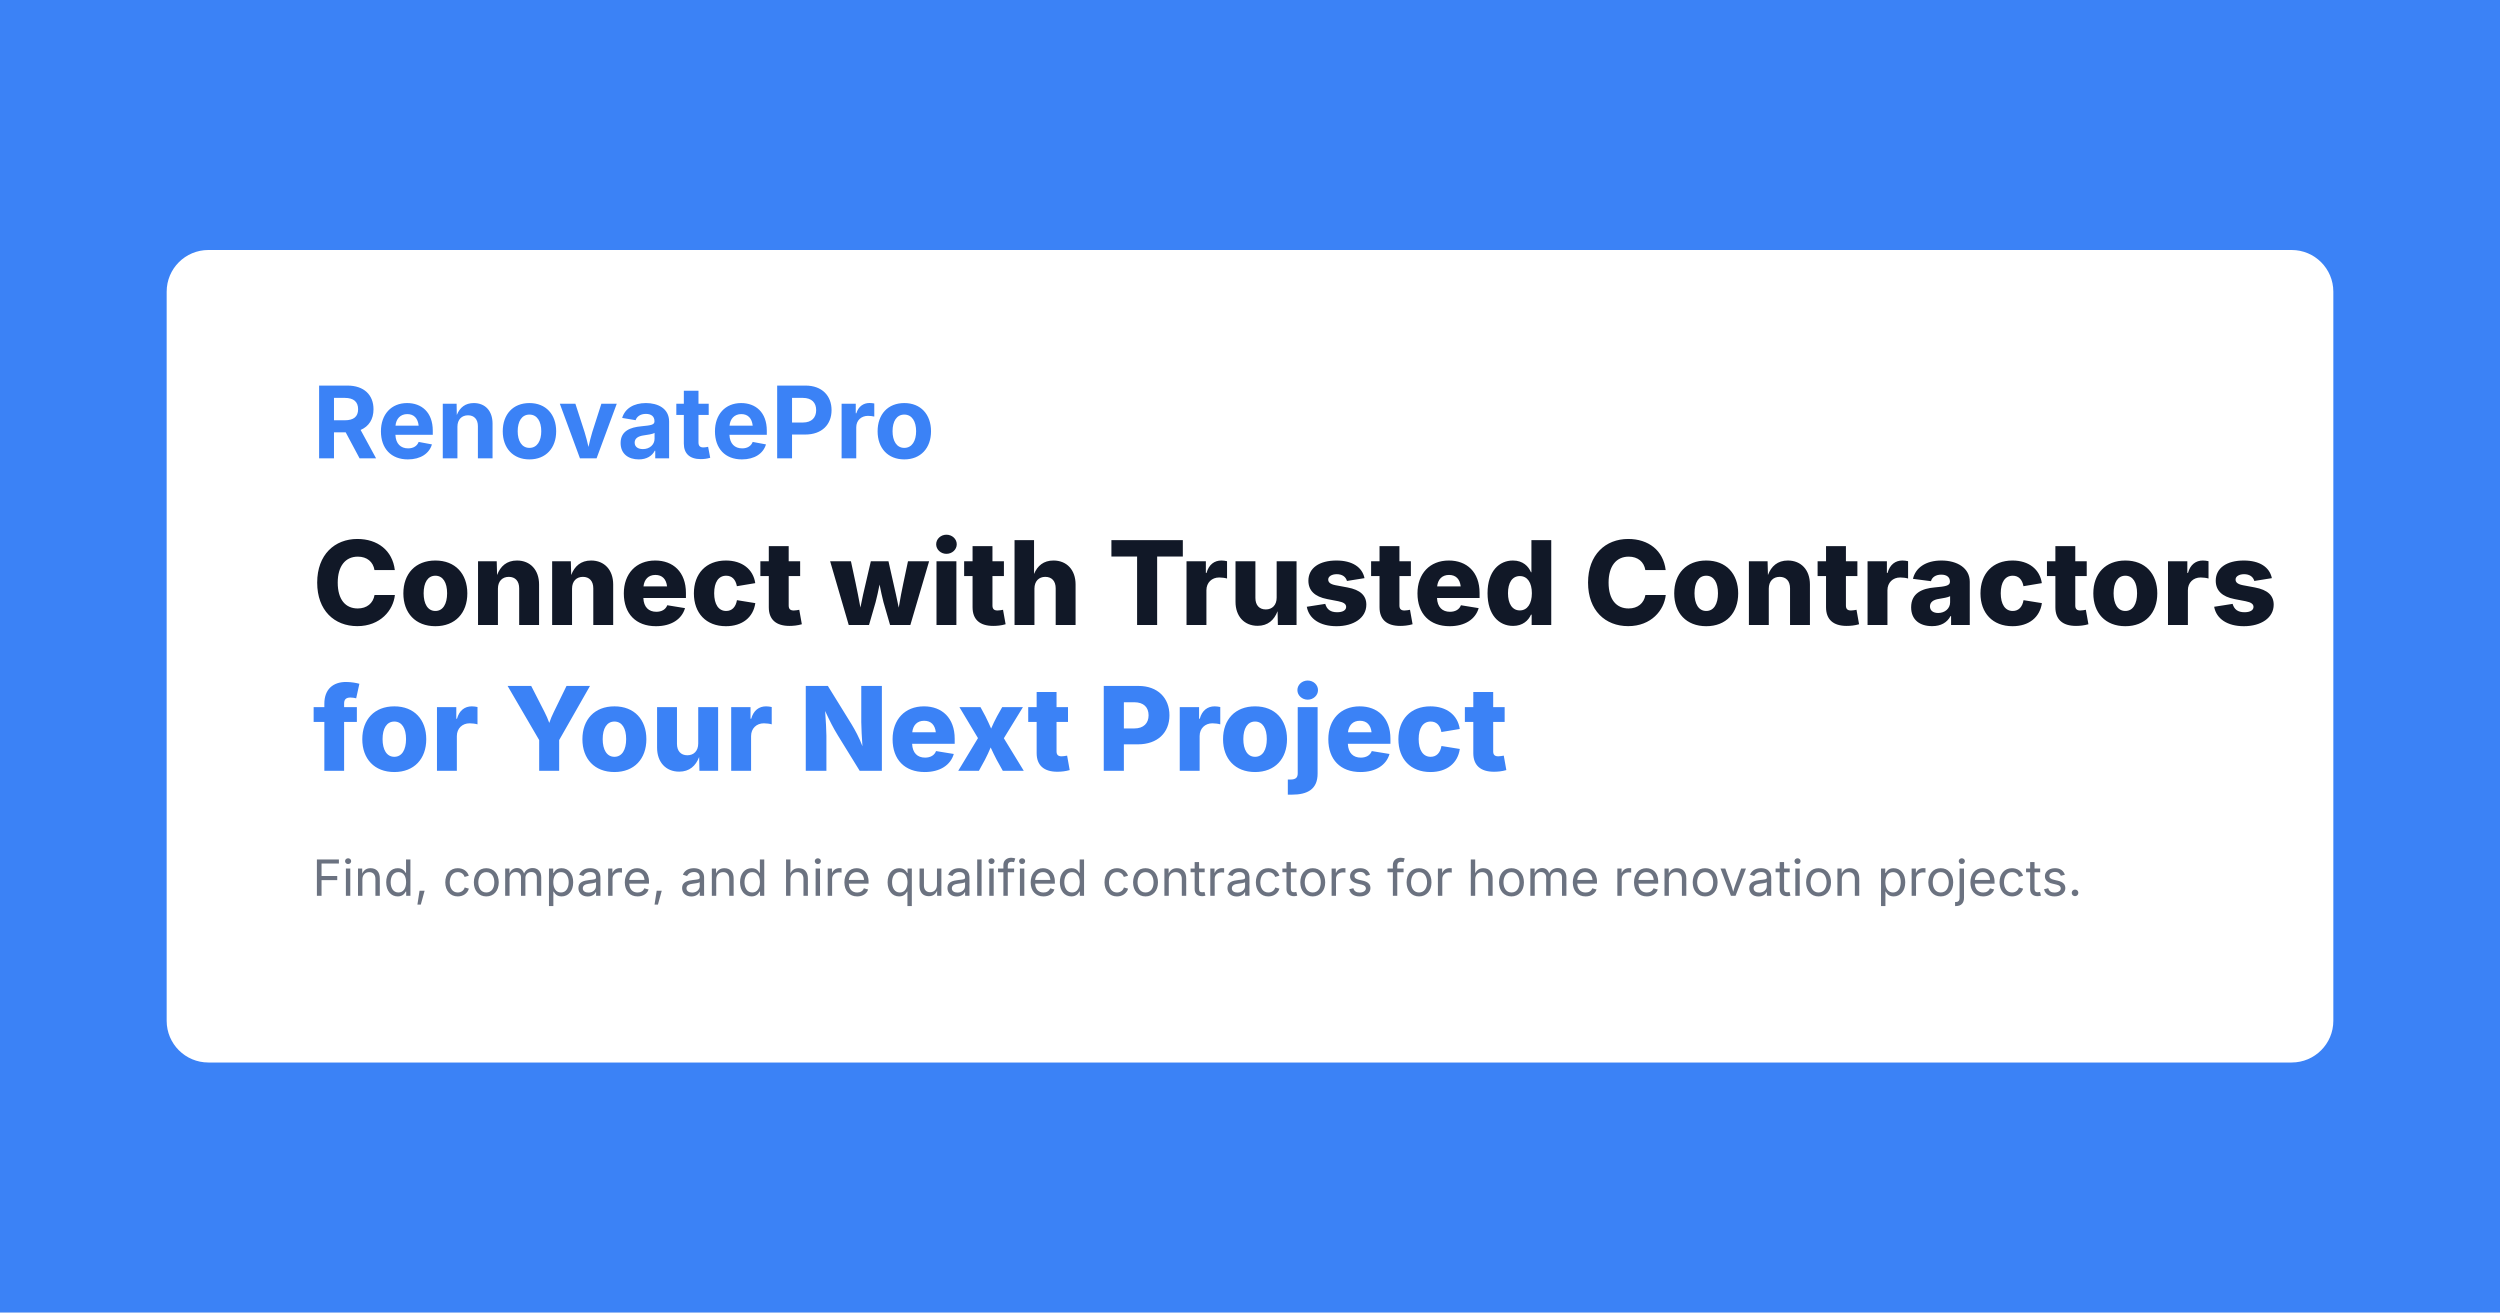
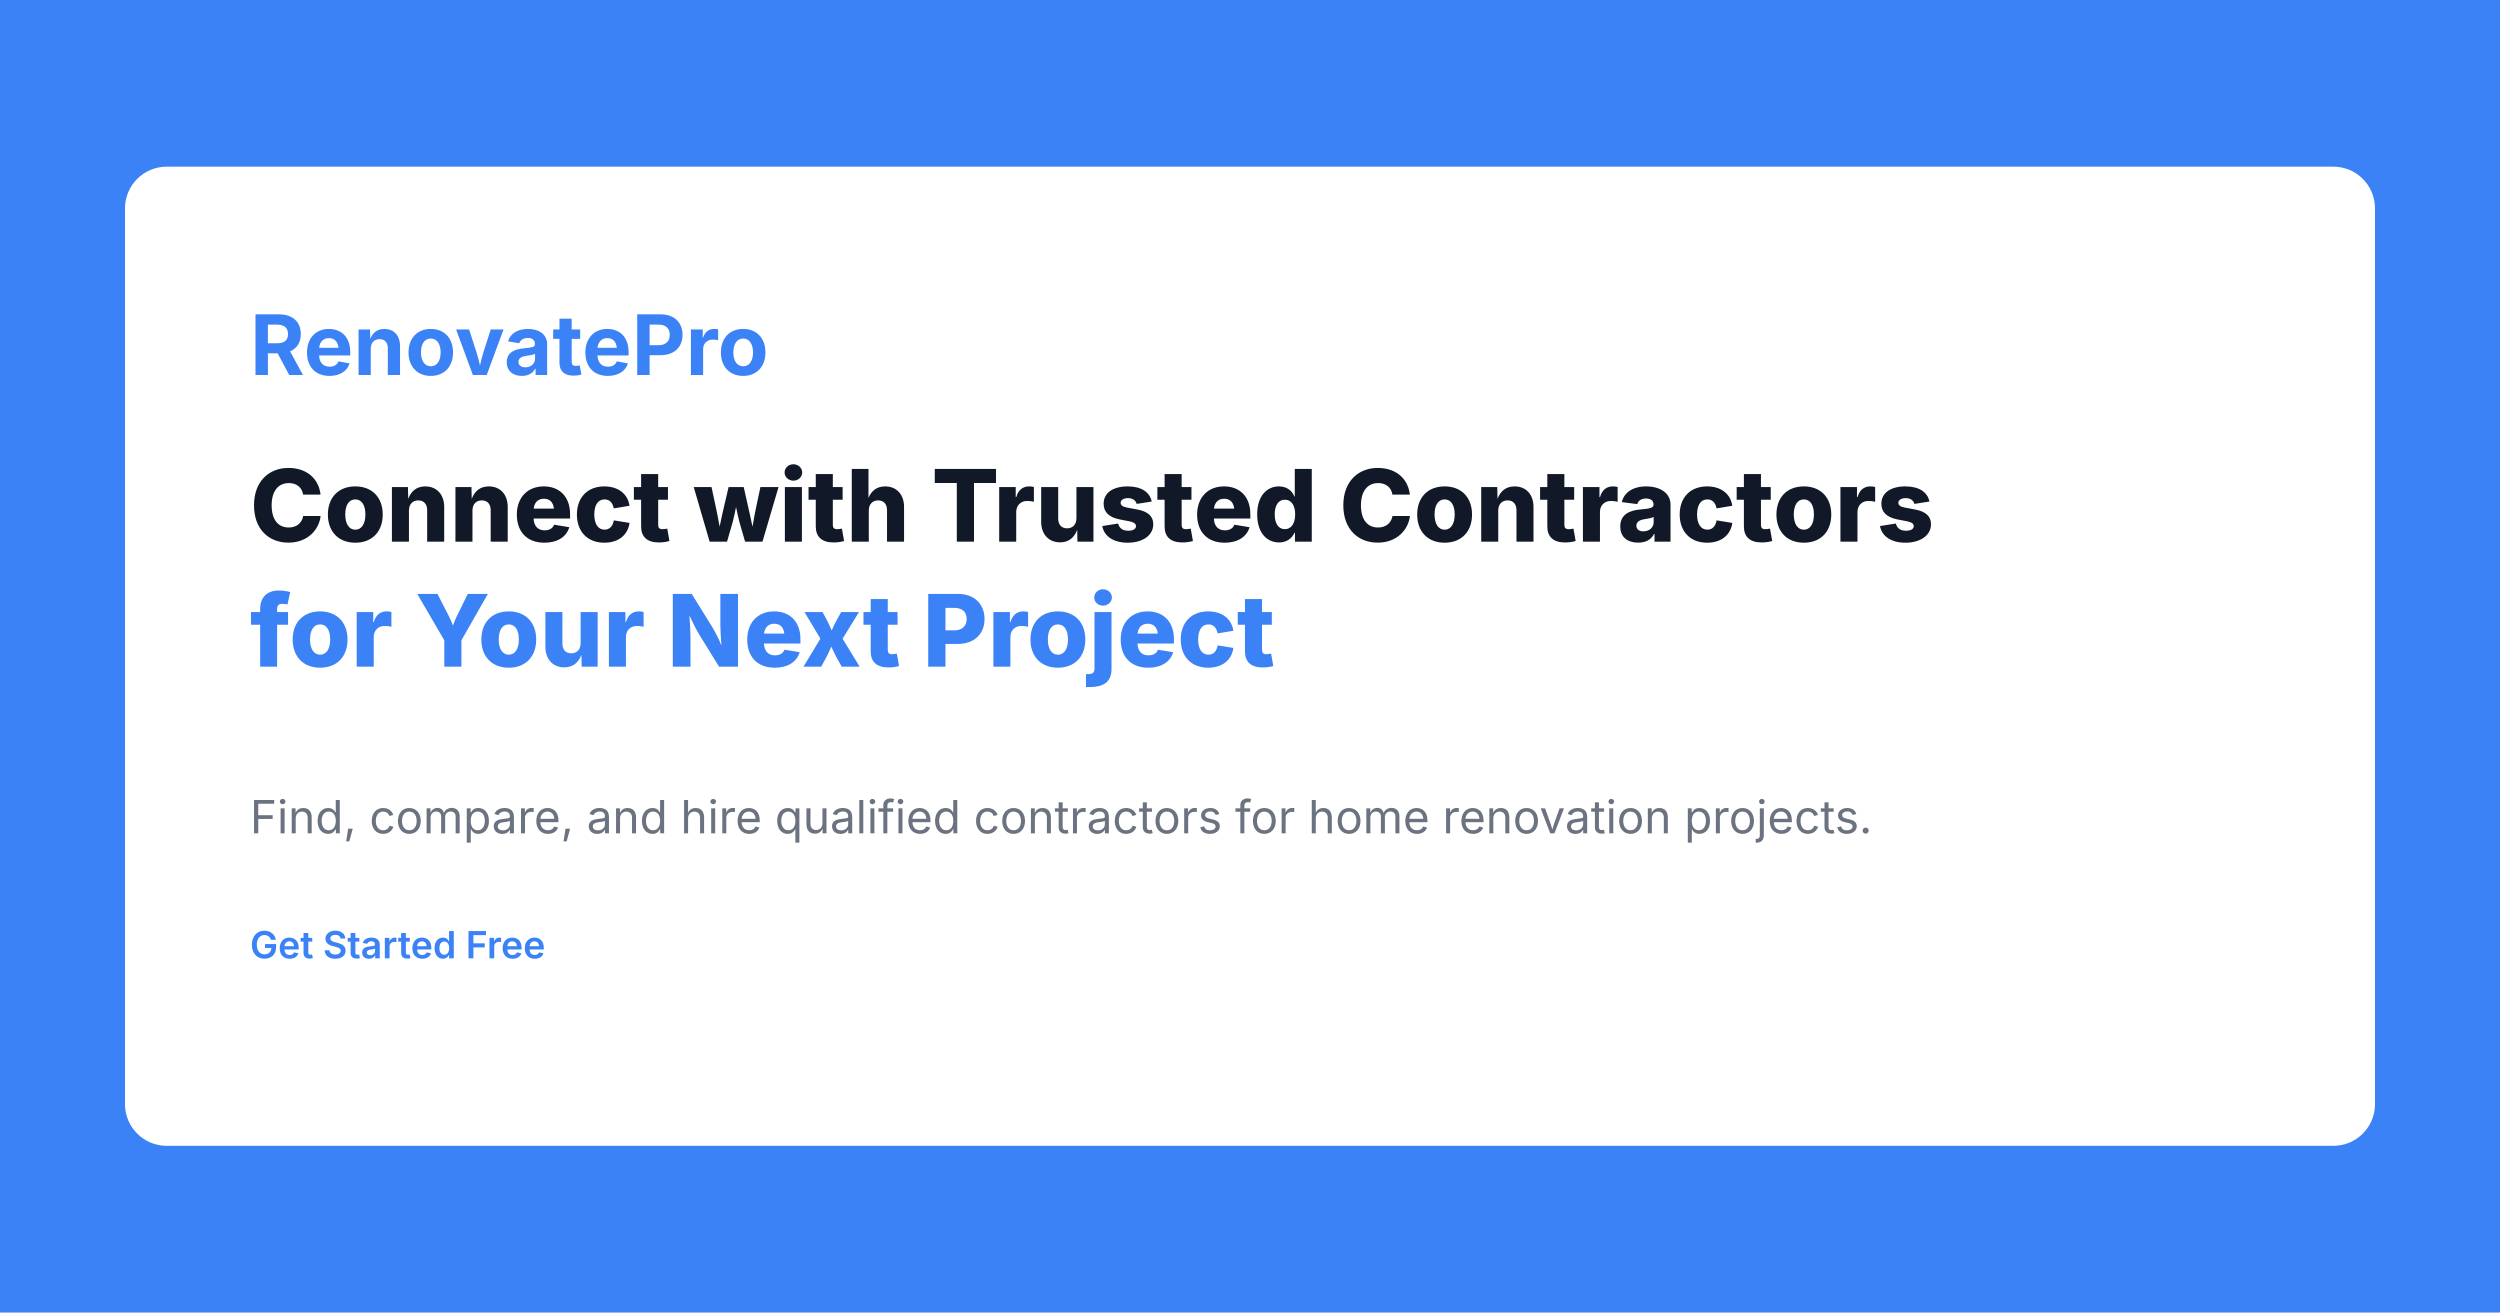
<svg xmlns="http://www.w3.org/2000/svg" width="1200" height="630" viewBox="0 0 1200 630" fill="none">
  <rect width="1200" height="630" fill="#3B82F6" />
-   <rect x="80" y="120" width="1040" height="390" rx="20" fill="#FFFFFF" />
-   <text x="150" y="220" font-family="system-ui, -apple-system, sans-serif" font-size="48" font-weight="700" fill="#3B82F6">
+   <rect x="60" y="80" width="1080" height="470" rx="20" fill="#FFFFFF" />
+   <text x="120" y="180" font-family="system-ui, -apple-system, sans-serif" font-size="40" font-weight="700" fill="#3B82F6">
    RenovatePro
  </text>
-   <text x="150" y="300" font-family="system-ui, -apple-system, sans-serif" font-size="56" font-weight="800" fill="#111827">
+   <text x="120" y="260" font-family="system-ui, -apple-system, sans-serif" font-size="48" font-weight="800" fill="#111827">
    Connect with Trusted Contractors
  </text>
-   <text x="150" y="370" font-family="system-ui, -apple-system, sans-serif" font-size="56" font-weight="800" fill="#3B82F6">
+   <text x="120" y="320" font-family="system-ui, -apple-system, sans-serif" font-size="48" font-weight="800" fill="#3B82F6">
    for Your Next Project
  </text>
-   <text x="150" y="430" font-family="system-ui, -apple-system, sans-serif" font-size="24" font-weight="400" fill="#6B7280">
+   <text x="120" y="400" font-family="system-ui, -apple-system, sans-serif" font-size="22" font-weight="400" fill="#6B7280">
    Find, compare, and hire qualified contractors for home renovation projects.
  </text>
+   <text x="120" y="460" font-family="system-ui, -apple-system, sans-serif" font-size="18" font-weight="600" fill="#3B82F6">
+     Get Started Free
+   </text>
</svg>
